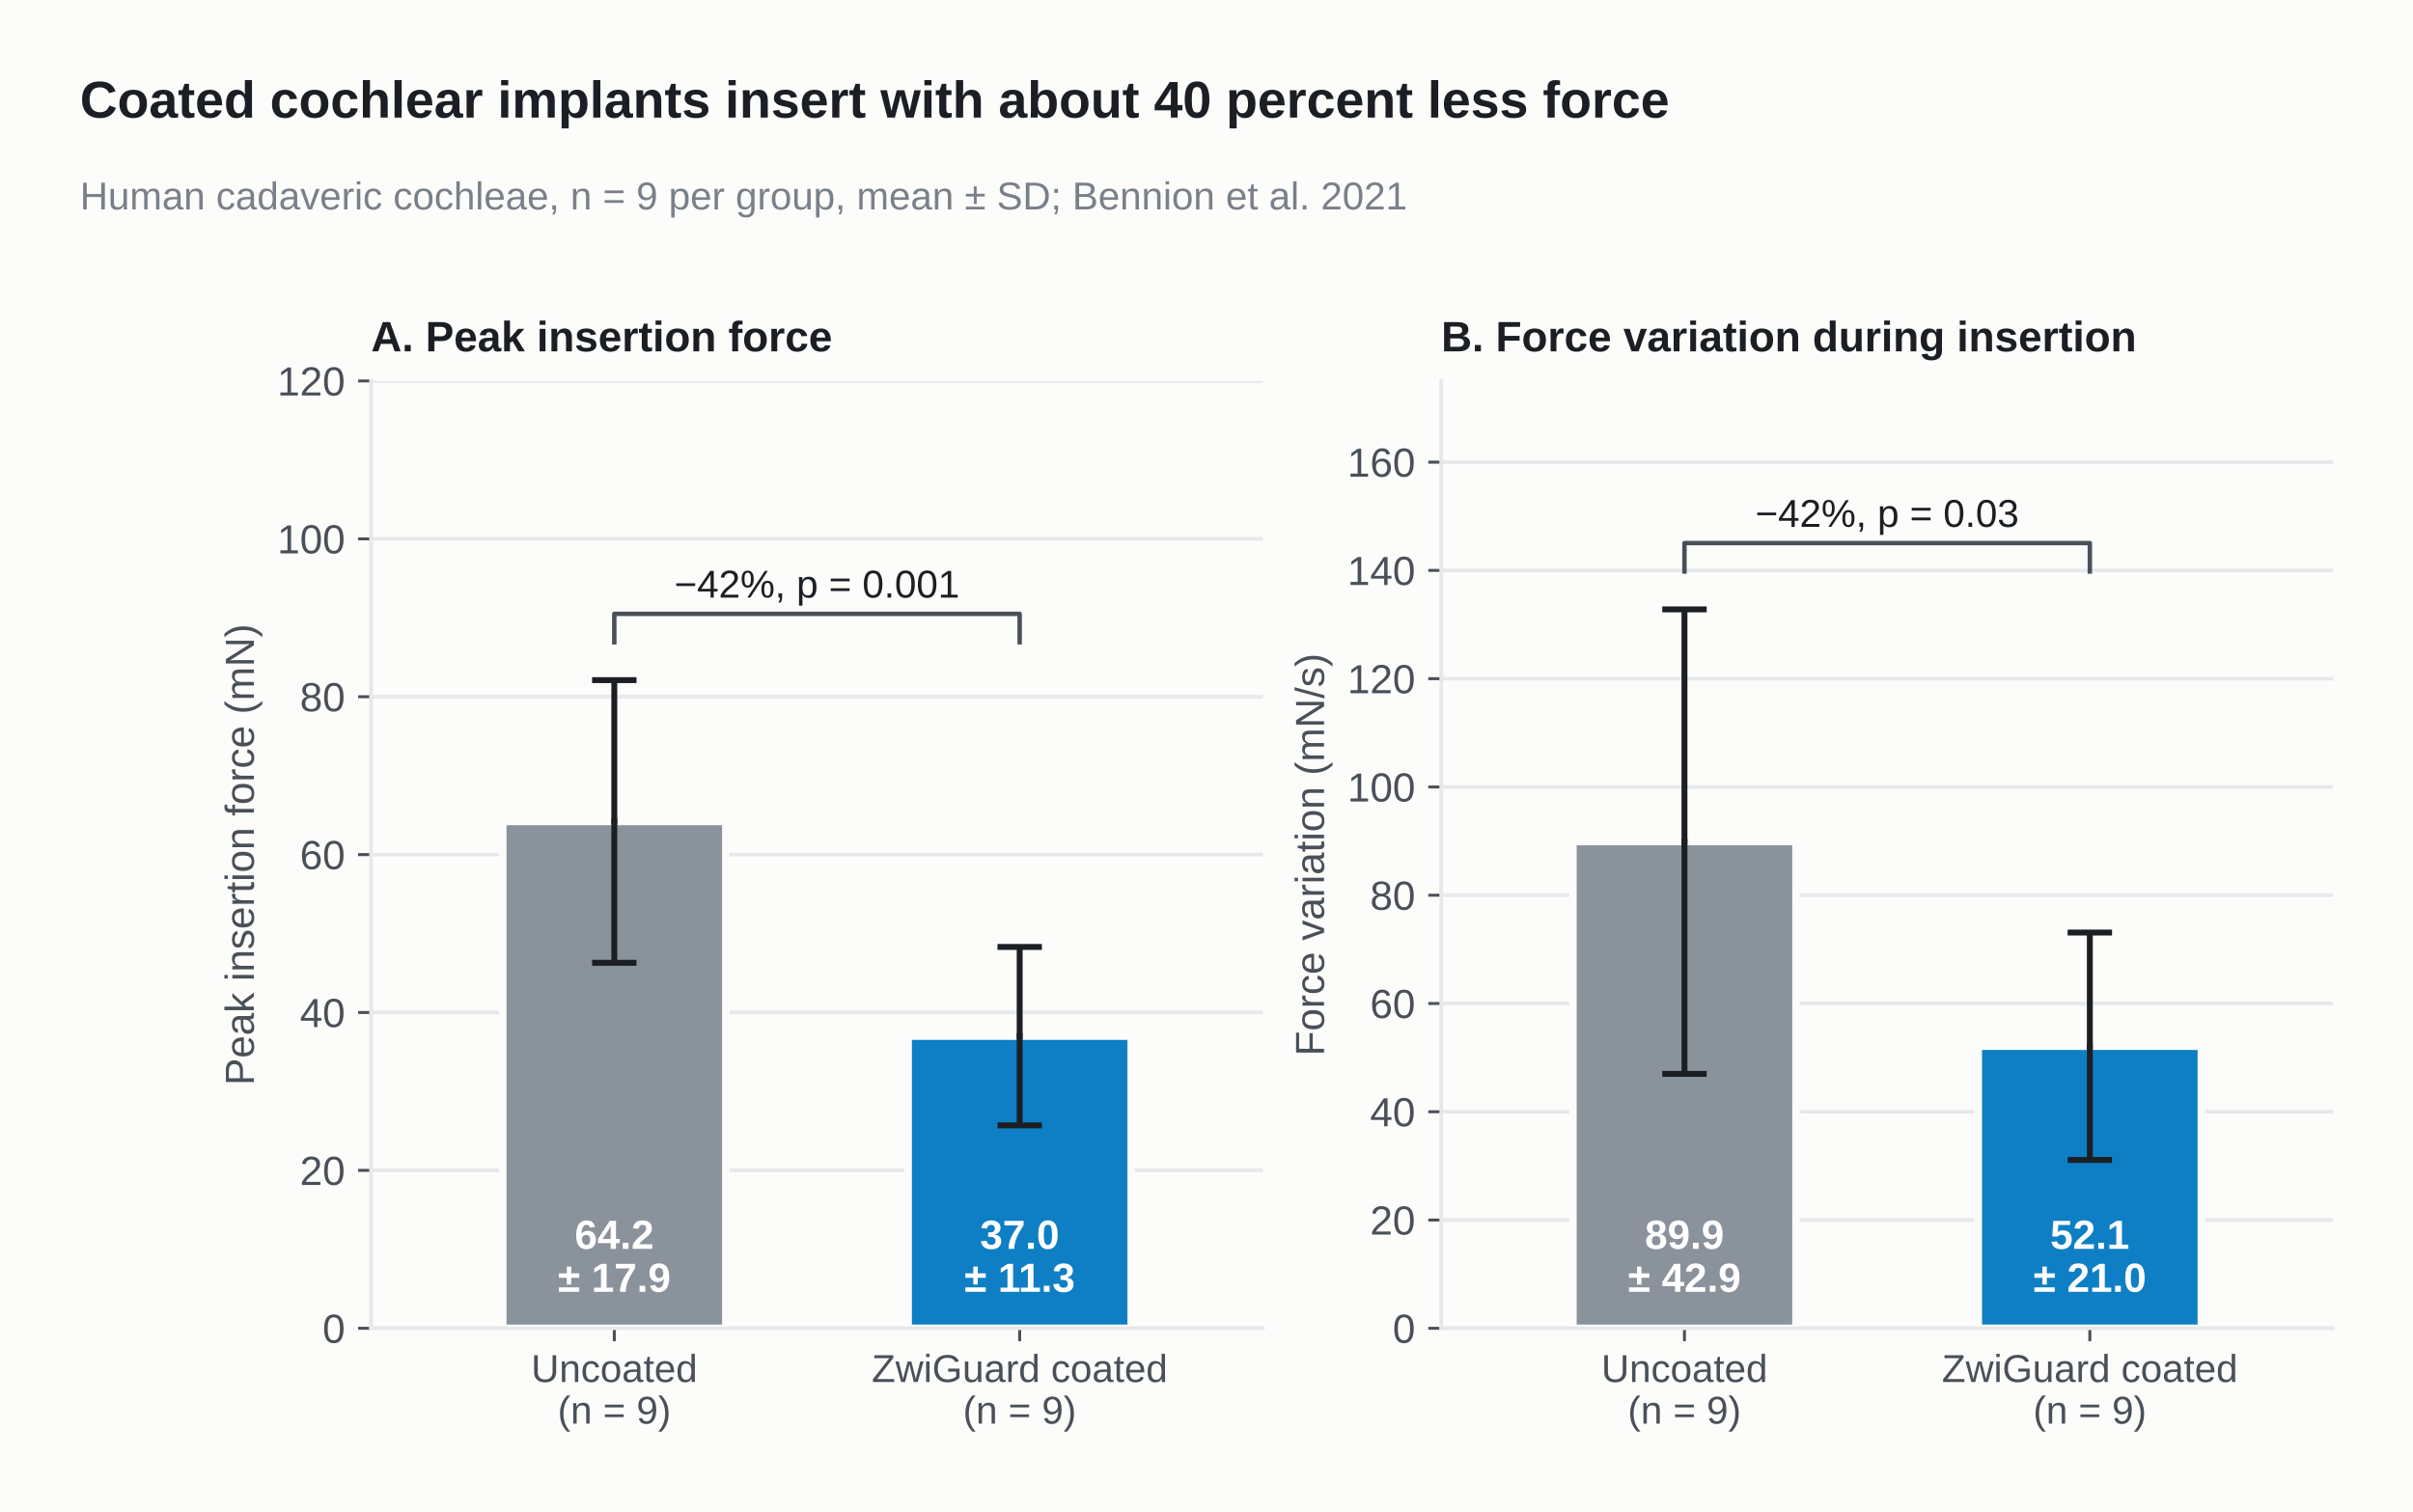
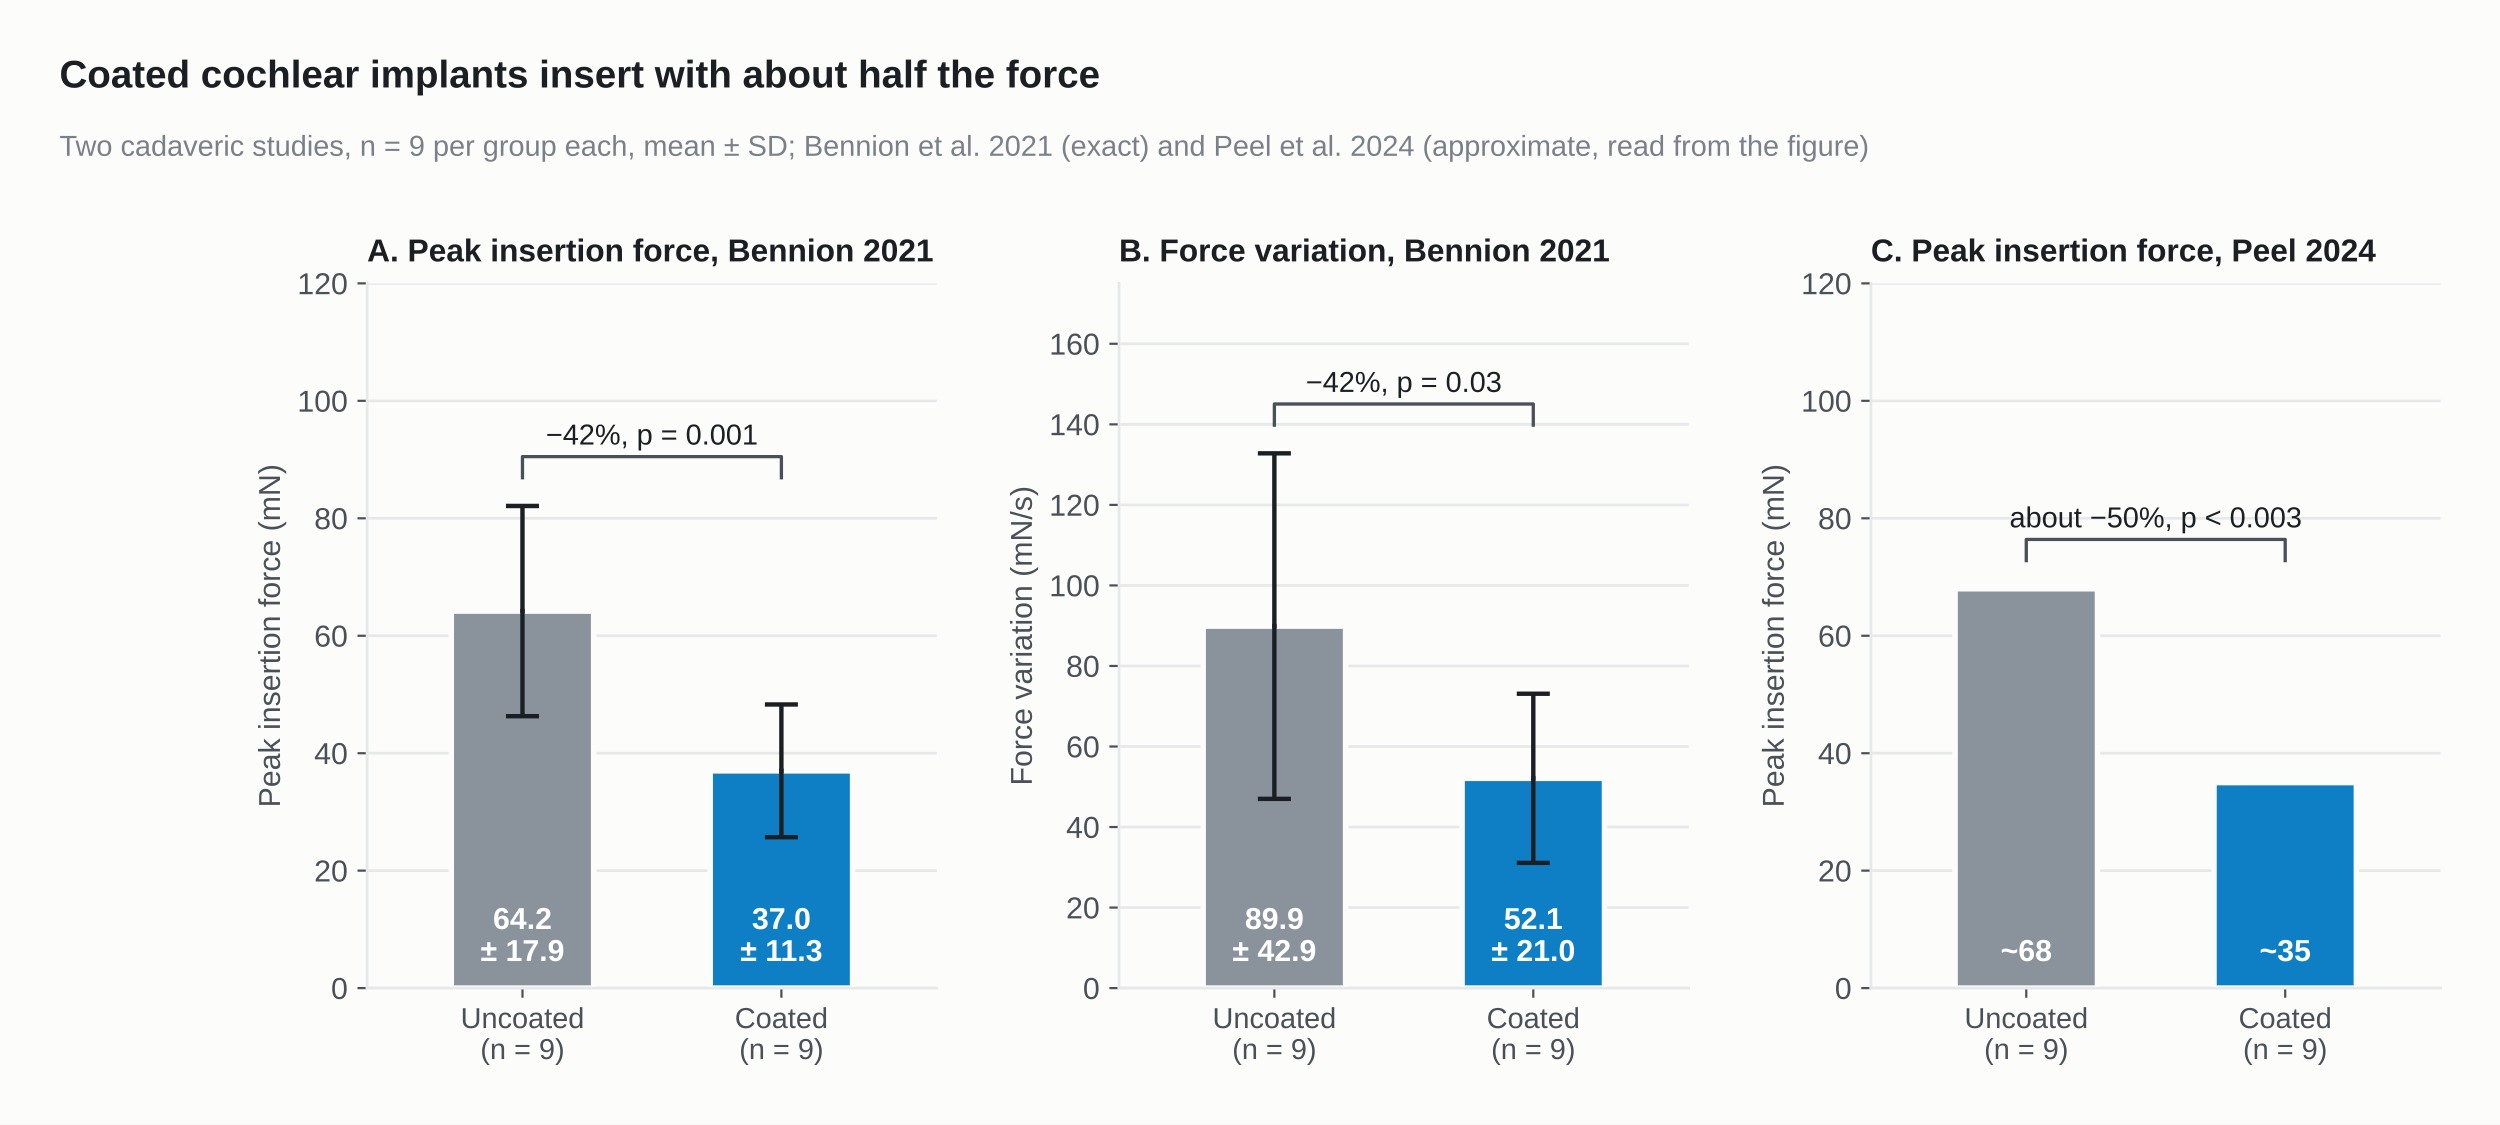
- <svg xmlns="http://www.w3.org/2000/svg" xmlns:xlink="http://www.w3.org/1999/xlink" width="651.96pt" height="408.577pt" viewBox="0 0 651.96 408.577" version="1.1">
+ <svg xmlns="http://www.w3.org/2000/svg" xmlns:xlink="http://www.w3.org/1999/xlink" width="908.28pt" height="408.577pt" viewBox="0 0 908.28 408.577" version="1.1">
  <defs>
    <style type="text/css">*{stroke-linejoin: round; stroke-linecap: butt}</style>
  </defs>
  <g id="figure_1">
    <g id="patch_1">
-       <path d="M 0 408.577  L 651.96 408.577  L 651.96 0  L 0 0  z " style="fill: #fcfcfb" />
+       <path d="M 0 408.577  L 908.28 408.577  L 908.28 0  L 0 0  z " style="fill: #fcfcfb" />
    </g>
    <g id="axes_1">
      <g id="patch_2">
-         <path d="M 100.26 358.992  L 341.215 358.992  L 341.215 102.96  L 100.26 102.96  z " style="fill: #fcfcfb" />
+         <path d="M 133.38 358.992  L 340.331 358.992  L 340.331 102.96  L 133.38 102.96  z " style="fill: #fcfcfb" />
      </g>
      <g id="matplotlib.axis_1">
        <g id="xtick_1">
          <g id="line2d_1">
            <defs>
-               <path id="m37e3e11da8" d="M 0 0  L 0 3.5  " style="stroke: #4a5058; stroke-width: 0.8" />
+               <path id="m2fa4c3e1c9" d="M 0 0  L 0 3.5  " style="stroke: #4a5058; stroke-width: 0.8" />
            </defs>
            <g>
-               <use xlink:href="#m37e3e11da8" x="165.975" y="358.992" style="fill: #4a5058; stroke: #4a5058; stroke-width: 0.8" />
+               <use xlink:href="#m2fa4c3e1c9" x="189.821" y="358.992" style="fill: #4a5058; stroke: #4a5058; stroke-width: 0.8" />
            </g>
          </g>
          <g id="text_1">
-             <text style="fill: #4a5058; font: 10.5px 'Arial'" transform="translate(143.5024 373.5077)">Uncoated</text>
-             <text style="fill: #4a5058; font: 10.5px 'Arial'" transform="translate(150.6564 384.767)">(n = 9)</text>
+             <text style="fill: #4a5058; font: 10.5px 'Arial'" transform="translate(167.3486 373.5077)">Uncoated</text>
+             <text style="fill: #4a5058; font: 10.5px 'Arial'" transform="translate(174.5025 384.767)">(n = 9)</text>
          </g>
        </g>
        <g id="xtick_2">
          <g id="line2d_2">
            <g>
-               <use xlink:href="#m37e3e11da8" x="275.5" y="358.992" style="fill: #4a5058; stroke: #4a5058; stroke-width: 0.8" />
+               <use xlink:href="#m2fa4c3e1c9" x="283.889" y="358.992" style="fill: #4a5058; stroke: #4a5058; stroke-width: 0.8" />
            </g>
          </g>
          <g id="text_2">
-             <text style="fill: #4a5058; font: 10.5px 'Arial'" transform="translate(235.525 373.5077)">ZwiGuard coated</text>
-             <text style="fill: #4a5058; font: 10.5px 'Arial'" transform="translate(260.1812 384.767)">(n = 9)</text>
+             <text style="fill: #4a5058; font: 10.5px 'Arial'" transform="translate(266.9615 373.5077)">Coated</text>
+             <text style="fill: #4a5058; font: 10.5px 'Arial'" transform="translate(268.571 384.767)">(n = 9)</text>
          </g>
        </g>
      </g>
      <g id="matplotlib.axis_2">
        <g id="ytick_1">
          <g id="line2d_3">
-             <path d="M 100.26 358.992  L 341.215 358.992  " clip-path="url(#p4182f1fa34)" style="fill: none; stroke: #e6e8ea; stroke-linecap: square" />
+             <path d="M 133.38 358.992  L 340.331 358.992  " clip-path="url(#p823ca62658)" style="fill: none; stroke: #e6e8ea; stroke-linecap: square" />
          </g>
          <g id="line2d_4">
            <defs>
-               <path id="m4bf20eee4b" d="M 0 0  L -3.5 0  " style="stroke: #4a5058; stroke-width: 0.8" />
+               <path id="m743075a6a4" d="M 0 0  L -3.5 0  " style="stroke: #4a5058; stroke-width: 0.8" />
            </defs>
            <g>
-               <use xlink:href="#m4bf20eee4b" x="100.26" y="358.992" style="fill: #4a5058; stroke: #4a5058; stroke-width: 0.8" />
+               <use xlink:href="#m743075a6a4" x="133.38" y="358.992" style="fill: #4a5058; stroke: #4a5058; stroke-width: 0.8" />
            </g>
          </g>
          <g id="text_3">
-             <text style="fill: #4a5058; font: 11px 'Arial'; text-anchor: end" x="93.26" y="362.929" transform="rotate(-0 93.26 362.9288)">0</text>
+             <text style="fill: #4a5058; font: 11px 'Arial'; text-anchor: end" x="126.38" y="362.929" transform="rotate(-0 126.38 362.9288)">0</text>
          </g>
        </g>
        <g id="ytick_2">
          <g id="line2d_5">
-             <path d="M 100.26 316.32  L 341.215 316.32  " clip-path="url(#p4182f1fa34)" style="fill: none; stroke: #e6e8ea; stroke-linecap: square" />
+             <path d="M 133.38 316.32  L 340.331 316.32  " clip-path="url(#p823ca62658)" style="fill: none; stroke: #e6e8ea; stroke-linecap: square" />
          </g>
          <g id="line2d_6">
            <g>
-               <use xlink:href="#m4bf20eee4b" x="100.26" y="316.32" style="fill: #4a5058; stroke: #4a5058; stroke-width: 0.8" />
+               <use xlink:href="#m743075a6a4" x="133.38" y="316.32" style="fill: #4a5058; stroke: #4a5058; stroke-width: 0.8" />
            </g>
          </g>
          <g id="text_4">
-             <text style="fill: #4a5058; font: 11px 'Arial'; text-anchor: end" x="93.26" y="320.257" transform="rotate(-0 93.26 320.2568)">20</text>
+             <text style="fill: #4a5058; font: 11px 'Arial'; text-anchor: end" x="126.38" y="320.257" transform="rotate(-0 126.38 320.2568)">20</text>
          </g>
        </g>
        <g id="ytick_3">
          <g id="line2d_7">
-             <path d="M 100.26 273.648  L 341.215 273.648  " clip-path="url(#p4182f1fa34)" style="fill: none; stroke: #e6e8ea; stroke-linecap: square" />
+             <path d="M 133.38 273.648  L 340.331 273.648  " clip-path="url(#p823ca62658)" style="fill: none; stroke: #e6e8ea; stroke-linecap: square" />
          </g>
          <g id="line2d_8">
            <g>
-               <use xlink:href="#m4bf20eee4b" x="100.26" y="273.648" style="fill: #4a5058; stroke: #4a5058; stroke-width: 0.8" />
+               <use xlink:href="#m743075a6a4" x="133.38" y="273.648" style="fill: #4a5058; stroke: #4a5058; stroke-width: 0.8" />
            </g>
          </g>
          <g id="text_5">
-             <text style="fill: #4a5058; font: 11px 'Arial'; text-anchor: end" x="93.26" y="277.585" transform="rotate(-0 93.26 277.5848)">40</text>
+             <text style="fill: #4a5058; font: 11px 'Arial'; text-anchor: end" x="126.38" y="277.585" transform="rotate(-0 126.38 277.5848)">40</text>
          </g>
        </g>
        <g id="ytick_4">
          <g id="line2d_9">
-             <path d="M 100.26 230.976  L 341.215 230.976  " clip-path="url(#p4182f1fa34)" style="fill: none; stroke: #e6e8ea; stroke-linecap: square" />
+             <path d="M 133.38 230.976  L 340.331 230.976  " clip-path="url(#p823ca62658)" style="fill: none; stroke: #e6e8ea; stroke-linecap: square" />
          </g>
          <g id="line2d_10">
            <g>
-               <use xlink:href="#m4bf20eee4b" x="100.26" y="230.976" style="fill: #4a5058; stroke: #4a5058; stroke-width: 0.8" />
+               <use xlink:href="#m743075a6a4" x="133.38" y="230.976" style="fill: #4a5058; stroke: #4a5058; stroke-width: 0.8" />
            </g>
          </g>
          <g id="text_6">
-             <text style="fill: #4a5058; font: 11px 'Arial'; text-anchor: end" x="93.26" y="234.913" transform="rotate(-0 93.26 234.9128)">60</text>
+             <text style="fill: #4a5058; font: 11px 'Arial'; text-anchor: end" x="126.38" y="234.913" transform="rotate(-0 126.38 234.9128)">60</text>
          </g>
        </g>
        <g id="ytick_5">
          <g id="line2d_11">
-             <path d="M 100.26 188.304  L 341.215 188.304  " clip-path="url(#p4182f1fa34)" style="fill: none; stroke: #e6e8ea; stroke-linecap: square" />
+             <path d="M 133.38 188.304  L 340.331 188.304  " clip-path="url(#p823ca62658)" style="fill: none; stroke: #e6e8ea; stroke-linecap: square" />
          </g>
          <g id="line2d_12">
            <g>
-               <use xlink:href="#m4bf20eee4b" x="100.26" y="188.304" style="fill: #4a5058; stroke: #4a5058; stroke-width: 0.8" />
+               <use xlink:href="#m743075a6a4" x="133.38" y="188.304" style="fill: #4a5058; stroke: #4a5058; stroke-width: 0.8" />
            </g>
          </g>
          <g id="text_7">
-             <text style="fill: #4a5058; font: 11px 'Arial'; text-anchor: end" x="93.26" y="192.241" transform="rotate(-0 93.26 192.2408)">80</text>
+             <text style="fill: #4a5058; font: 11px 'Arial'; text-anchor: end" x="126.38" y="192.241" transform="rotate(-0 126.38 192.2408)">80</text>
          </g>
        </g>
        <g id="ytick_6">
          <g id="line2d_13">
-             <path d="M 100.26 145.632  L 341.215 145.632  " clip-path="url(#p4182f1fa34)" style="fill: none; stroke: #e6e8ea; stroke-linecap: square" />
+             <path d="M 133.38 145.632  L 340.331 145.632  " clip-path="url(#p823ca62658)" style="fill: none; stroke: #e6e8ea; stroke-linecap: square" />
          </g>
          <g id="line2d_14">
            <g>
-               <use xlink:href="#m4bf20eee4b" x="100.26" y="145.632" style="fill: #4a5058; stroke: #4a5058; stroke-width: 0.8" />
+               <use xlink:href="#m743075a6a4" x="133.38" y="145.632" style="fill: #4a5058; stroke: #4a5058; stroke-width: 0.8" />
            </g>
          </g>
          <g id="text_8">
-             <text style="fill: #4a5058; font: 11px 'Arial'; text-anchor: end" x="93.26" y="149.569" transform="rotate(-0 93.26 149.5688)">100</text>
+             <text style="fill: #4a5058; font: 11px 'Arial'; text-anchor: end" x="126.38" y="149.569" transform="rotate(-0 126.38 149.5688)">100</text>
          </g>
        </g>
        <g id="ytick_7">
          <g id="line2d_15">
-             <path d="M 100.26 102.96  L 341.215 102.96  " clip-path="url(#p4182f1fa34)" style="fill: none; stroke: #e6e8ea; stroke-linecap: square" />
+             <path d="M 133.38 102.96  L 340.331 102.96  " clip-path="url(#p823ca62658)" style="fill: none; stroke: #e6e8ea; stroke-linecap: square" />
          </g>
          <g id="line2d_16">
            <g>
-               <use xlink:href="#m4bf20eee4b" x="100.26" y="102.96" style="fill: #4a5058; stroke: #4a5058; stroke-width: 0.8" />
+               <use xlink:href="#m743075a6a4" x="133.38" y="102.96" style="fill: #4a5058; stroke: #4a5058; stroke-width: 0.8" />
            </g>
          </g>
          <g id="text_9">
-             <text style="fill: #4a5058; font: 11px 'Arial'; text-anchor: end" x="93.26" y="106.897" transform="rotate(-0 93.26 106.8968)">120</text>
+             <text style="fill: #4a5058; font: 11px 'Arial'; text-anchor: end" x="126.38" y="106.897" transform="rotate(-0 126.38 106.8968)">120</text>
          </g>
        </g>
        <g id="text_10">
-           <text style="fill: #4a5058; font: 11px 'Arial'; text-anchor: middle" x="68.594" y="230.976" transform="rotate(-90 68.59375 230.976)">Peak insertion force (mN)</text>
+           <text style="fill: #4a5058; font: 11px 'Arial'; text-anchor: middle" x="101.714" y="230.976" transform="rotate(-90 101.7138 230.976)">Peak insertion force (mN)</text>
        </g>
      </g>
      <g id="patch_3">
-         <path d="M 135.856 358.992  L 196.094 358.992  L 196.094 222.015  L 135.856 222.015  z " clip-path="url(#p4182f1fa34)" style="fill: #8a929b; stroke: #fcfcfb; stroke-width: 2; stroke-linejoin: miter" />
+         <path d="M 163.952 358.992  L 215.69 358.992  L 215.69 222.015  L 163.952 222.015  z " clip-path="url(#p823ca62658)" style="fill: #8a929b; stroke: #fcfcfb; stroke-width: 2; stroke-linejoin: miter" />
      </g>
      <g id="patch_4">
-         <path d="M 245.38 358.992  L 305.619 358.992  L 305.619 280.049  L 245.38 280.049  z " clip-path="url(#p4182f1fa34)" style="fill: #0e7fc4; stroke: #fcfcfb; stroke-width: 2; stroke-linejoin: miter" />
+         <path d="M 258.021 358.992  L 309.758 358.992  L 309.758 280.049  L 258.021 280.049  z " clip-path="url(#p823ca62658)" style="fill: #0e7fc4; stroke: #fcfcfb; stroke-width: 2; stroke-linejoin: miter" />
      </g>
      <g id="LineCollection_1">
-         <path d="M 165.975 260.206  L 165.975 183.823  " clip-path="url(#p4182f1fa34)" style="fill: none; stroke: #1b1f24; stroke-width: 1.6" />
+         <path d="M 189.821 260.206  L 189.821 183.823  " clip-path="url(#p823ca62658)" style="fill: none; stroke: #1b1f24; stroke-width: 1.6" />
      </g>
      <g id="line2d_17">
        <defs>
-           <path id="m6f560a9215" d="M 6 0  L -6 -0  " style="stroke: #1b1f24; stroke-width: 1.6" />
+           <path id="m0f34e836fa" d="M 6 0  L -6 -0  " style="stroke: #1b1f24; stroke-width: 1.6" />
        </defs>
-         <g clip-path="url(#p4182f1fa34)">
-           <use xlink:href="#m6f560a9215" x="165.975" y="260.206" style="fill: #1b1f24; stroke: #1b1f24; stroke-width: 1.6" />
+         <g clip-path="url(#p823ca62658)">
+           <use xlink:href="#m0f34e836fa" x="189.821" y="260.206" style="fill: #1b1f24; stroke: #1b1f24; stroke-width: 1.6" />
        </g>
      </g>
      <g id="line2d_18">
-         <g clip-path="url(#p4182f1fa34)">
-           <use xlink:href="#m6f560a9215" x="165.975" y="183.823" style="fill: #1b1f24; stroke: #1b1f24; stroke-width: 1.6" />
+         <g clip-path="url(#p823ca62658)">
+           <use xlink:href="#m0f34e836fa" x="189.821" y="183.823" style="fill: #1b1f24; stroke: #1b1f24; stroke-width: 1.6" />
        </g>
      </g>
      <g id="LineCollection_2">
-         <path d="M 275.5 304.158  L 275.5 255.939  " clip-path="url(#p4182f1fa34)" style="fill: none; stroke: #1b1f24; stroke-width: 1.6" />
+         <path d="M 283.889 304.158  L 283.889 255.939  " clip-path="url(#p823ca62658)" style="fill: none; stroke: #1b1f24; stroke-width: 1.6" />
      </g>
      <g id="line2d_19">
-         <g clip-path="url(#p4182f1fa34)">
-           <use xlink:href="#m6f560a9215" x="275.5" y="304.158" style="fill: #1b1f24; stroke: #1b1f24; stroke-width: 1.6" />
+         <g clip-path="url(#p823ca62658)">
+           <use xlink:href="#m0f34e836fa" x="283.889" y="304.158" style="fill: #1b1f24; stroke: #1b1f24; stroke-width: 1.6" />
        </g>
      </g>
      <g id="line2d_20">
-         <g clip-path="url(#p4182f1fa34)">
-           <use xlink:href="#m6f560a9215" x="275.5" y="255.939" style="fill: #1b1f24; stroke: #1b1f24; stroke-width: 1.6" />
+         <g clip-path="url(#p823ca62658)">
+           <use xlink:href="#m0f34e836fa" x="283.889" y="255.939" style="fill: #1b1f24; stroke: #1b1f24; stroke-width: 1.6" />
        </g>
      </g>
      <g id="line2d_21">
-         <path d="M 165.975 173.582  L 165.975 165.901  L 275.5 165.901  L 275.5 173.582  " style="fill: none; stroke: #4a5058; stroke-width: 1.2; stroke-linecap: square" />
+         <path d="M 189.821 173.582  L 189.821 165.901  L 283.889 165.901  L 283.889 173.582  " style="fill: none; stroke: #4a5058; stroke-width: 1.2; stroke-linecap: square" />
      </g>
      <g id="line2d_22">
-         <path d="M 165.975 222.015  " clip-path="url(#p4182f1fa34)" style="fill: none; stroke: #1b1f24; stroke-width: 1.6; stroke-linecap: square" />
+         <path d="M 189.821 222.015  " clip-path="url(#p823ca62658)" style="fill: none; stroke: #1b1f24; stroke-width: 1.6; stroke-linecap: square" />
      </g>
      <g id="line2d_23">
-         <path d="M 275.5 280.049  " clip-path="url(#p4182f1fa34)" style="fill: none; stroke: #1b1f24; stroke-width: 1.6; stroke-linecap: square" />
+         <path d="M 283.889 280.049  " clip-path="url(#p823ca62658)" style="fill: none; stroke: #1b1f24; stroke-width: 1.6; stroke-linecap: square" />
      </g>
      <g id="patch_5">
-         <path d="M 100.26 358.992  L 100.26 102.96  " style="fill: none; stroke: #e6e8ea; stroke-linejoin: miter; stroke-linecap: square" />
+         <path d="M 133.38 358.992  L 133.38 102.96  " style="fill: none; stroke: #e6e8ea; stroke-linejoin: miter; stroke-linecap: square" />
      </g>
      <g id="patch_6">
-         <path d="M 100.26 358.992  L 341.215 358.992  " style="fill: none; stroke: #e6e8ea; stroke-linejoin: miter; stroke-linecap: square" />
+         <path d="M 133.38 358.992  L 340.331 358.992  " style="fill: none; stroke: #e6e8ea; stroke-linejoin: miter; stroke-linecap: square" />
      </g>
      <g id="text_11">
-         <text style="fill: #ffffff; font: 700 11px 'Arial'" transform="translate(155.2714 337.5212)">64.2</text>
-         <text style="fill: #ffffff; font: 700 11px 'Arial'" transform="translate(150.7244 349.1403)">± 17.9</text>
+         <text style="fill: #ffffff; font: 700 11px 'Arial'" transform="translate(179.1175 337.5212)">64.2</text>
+         <text style="fill: #ffffff; font: 700 11px 'Arial'" transform="translate(174.5706 349.1403)">± 17.9</text>
      </g>
      <g id="text_12">
-         <text style="fill: #ffffff; font: 700 11px 'Arial'" transform="translate(264.7962 337.5212)">37.0</text>
-         <text style="fill: #ffffff; font: 700 11px 'Arial'" transform="translate(260.5517 349.1403)">± 11.3</text>
+         <text style="fill: #ffffff; font: 700 11px 'Arial'" transform="translate(273.186 337.5212)">37.0</text>
+         <text style="fill: #ffffff; font: 700 11px 'Arial'" transform="translate(268.9415 349.1403)">± 11.3</text>
      </g>
      <g id="text_13">
-         <text style="fill: #1b1f24; font: 10.5px 'Arial'; text-anchor: middle" x="220.737" y="161.51" transform="rotate(-0 220.7373 161.51)">−42%, p = 0.001</text>
+         <text style="fill: #1b1f24; font: 10.5px 'Arial'; text-anchor: middle" x="236.855" y="161.51" transform="rotate(-0 236.8553 161.51)">−42%, p = 0.001</text>
      </g>
      <g id="text_14">
-         <text style="fill: #1b1f24; font: 700 11.5px 'Arial'; text-anchor: start" x="100.26" y="94.96" transform="rotate(-0 100.26 94.96)">A. Peak insertion force</text>
+         <text style="fill: #1b1f24; font: 700 11.5px 'Arial'; text-anchor: start" x="133.38" y="94.96" transform="rotate(-0 133.38 94.96)">A. Peak insertion force, Bennion 2021</text>
      </g>
    </g>
    <g id="axes_2">
      <g id="patch_7">
-         <path d="M 389.405 358.992  L 630.36 358.992  L 630.36 102.96  L 389.405 102.96  z " style="fill: #fcfcfb" />
+         <path d="M 406.555 358.992  L 613.505 358.992  L 613.505 102.96  L 406.555 102.96  z " style="fill: #fcfcfb" />
      </g>
      <g id="matplotlib.axis_3">
        <g id="xtick_3">
          <g id="line2d_24">
            <g>
-               <use xlink:href="#m37e3e11da8" x="455.12" y="358.992" style="fill: #4a5058; stroke: #4a5058; stroke-width: 0.8" />
+               <use xlink:href="#m2fa4c3e1c9" x="462.996" y="358.992" style="fill: #4a5058; stroke: #4a5058; stroke-width: 0.8" />
            </g>
          </g>
          <g id="text_15">
-             <text style="fill: #4a5058; font: 10.5px 'Arial'" transform="translate(432.6479 373.5077)">Uncoated</text>
-             <text style="fill: #4a5058; font: 10.5px 'Arial'" transform="translate(439.8018 384.767)">(n = 9)</text>
+             <text style="fill: #4a5058; font: 10.5px 'Arial'" transform="translate(440.5233 373.5077)">Uncoated</text>
+             <text style="fill: #4a5058; font: 10.5px 'Arial'" transform="translate(447.6773 384.767)">(n = 9)</text>
          </g>
        </g>
        <g id="xtick_4">
          <g id="line2d_25">
            <g>
-               <use xlink:href="#m37e3e11da8" x="564.645" y="358.992" style="fill: #4a5058; stroke: #4a5058; stroke-width: 0.8" />
+               <use xlink:href="#m2fa4c3e1c9" x="557.064" y="358.992" style="fill: #4a5058; stroke: #4a5058; stroke-width: 0.8" />
            </g>
          </g>
          <g id="text_16">
-             <text style="fill: #4a5058; font: 10.5px 'Arial'" transform="translate(524.6705 373.5077)">ZwiGuard coated</text>
-             <text style="fill: #4a5058; font: 10.5px 'Arial'" transform="translate(549.3266 384.767)">(n = 9)</text>
+             <text style="fill: #4a5058; font: 10.5px 'Arial'" transform="translate(540.1362 373.5077)">Coated</text>
+             <text style="fill: #4a5058; font: 10.5px 'Arial'" transform="translate(541.7457 384.767)">(n = 9)</text>
          </g>
        </g>
      </g>
      <g id="matplotlib.axis_4">
        <g id="ytick_8">
          <g id="line2d_26">
-             <path d="M 389.405 358.992  L 630.36 358.992  " clip-path="url(#p71265bb89f)" style="fill: none; stroke: #e6e8ea; stroke-linecap: square" />
+             <path d="M 406.555 358.992  L 613.505 358.992  " clip-path="url(#pb49705a8a9)" style="fill: none; stroke: #e6e8ea; stroke-linecap: square" />
          </g>
          <g id="line2d_27">
            <g>
-               <use xlink:href="#m4bf20eee4b" x="389.405" y="358.992" style="fill: #4a5058; stroke: #4a5058; stroke-width: 0.8" />
+               <use xlink:href="#m743075a6a4" x="406.555" y="358.992" style="fill: #4a5058; stroke: #4a5058; stroke-width: 0.8" />
            </g>
          </g>
          <g id="text_17">
-             <text style="fill: #4a5058; font: 11px 'Arial'; text-anchor: end" x="382.405" y="362.929" transform="rotate(-0 382.4055 362.9288)">0</text>
+             <text style="fill: #4a5058; font: 11px 'Arial'; text-anchor: end" x="399.555" y="362.929" transform="rotate(-0 399.5547 362.9288)">0</text>
          </g>
        </g>
        <g id="ytick_9">
          <g id="line2d_28">
-             <path d="M 389.405 329.731  L 630.36 329.731  " clip-path="url(#p71265bb89f)" style="fill: none; stroke: #e6e8ea; stroke-linecap: square" />
+             <path d="M 406.555 329.731  L 613.505 329.731  " clip-path="url(#pb49705a8a9)" style="fill: none; stroke: #e6e8ea; stroke-linecap: square" />
          </g>
          <g id="line2d_29">
            <g>
-               <use xlink:href="#m4bf20eee4b" x="389.405" y="329.731" style="fill: #4a5058; stroke: #4a5058; stroke-width: 0.8" />
+               <use xlink:href="#m743075a6a4" x="406.555" y="329.731" style="fill: #4a5058; stroke: #4a5058; stroke-width: 0.8" />
            </g>
          </g>
          <g id="text_18">
-             <text style="fill: #4a5058; font: 11px 'Arial'; text-anchor: end" x="382.405" y="333.668" transform="rotate(-0 382.4055 333.668)">20</text>
+             <text style="fill: #4a5058; font: 11px 'Arial'; text-anchor: end" x="399.555" y="333.668" transform="rotate(-0 399.5547 333.668)">20</text>
          </g>
        </g>
        <g id="ytick_10">
          <g id="line2d_30">
-             <path d="M 389.405 300.47  L 630.36 300.47  " clip-path="url(#p71265bb89f)" style="fill: none; stroke: #e6e8ea; stroke-linecap: square" />
+             <path d="M 406.555 300.47  L 613.505 300.47  " clip-path="url(#pb49705a8a9)" style="fill: none; stroke: #e6e8ea; stroke-linecap: square" />
          </g>
          <g id="line2d_31">
            <g>
-               <use xlink:href="#m4bf20eee4b" x="389.405" y="300.47" style="fill: #4a5058; stroke: #4a5058; stroke-width: 0.8" />
+               <use xlink:href="#m743075a6a4" x="406.555" y="300.47" style="fill: #4a5058; stroke: #4a5058; stroke-width: 0.8" />
            </g>
          </g>
          <g id="text_19">
-             <text style="fill: #4a5058; font: 11px 'Arial'; text-anchor: end" x="382.405" y="304.407" transform="rotate(-0 382.4055 304.4072)">40</text>
+             <text style="fill: #4a5058; font: 11px 'Arial'; text-anchor: end" x="399.555" y="304.407" transform="rotate(-0 399.5547 304.4072)">40</text>
          </g>
        </g>
        <g id="ytick_11">
          <g id="line2d_32">
-             <path d="M 389.405 271.21  L 630.36 271.21  " clip-path="url(#p71265bb89f)" style="fill: none; stroke: #e6e8ea; stroke-linecap: square" />
+             <path d="M 406.555 271.21  L 613.505 271.21  " clip-path="url(#pb49705a8a9)" style="fill: none; stroke: #e6e8ea; stroke-linecap: square" />
          </g>
          <g id="line2d_33">
            <g>
-               <use xlink:href="#m4bf20eee4b" x="389.405" y="271.21" style="fill: #4a5058; stroke: #4a5058; stroke-width: 0.8" />
+               <use xlink:href="#m743075a6a4" x="406.555" y="271.21" style="fill: #4a5058; stroke: #4a5058; stroke-width: 0.8" />
            </g>
          </g>
          <g id="text_20">
-             <text style="fill: #4a5058; font: 11px 'Arial'; text-anchor: end" x="382.405" y="275.146" transform="rotate(-0 382.4055 275.1464)">60</text>
+             <text style="fill: #4a5058; font: 11px 'Arial'; text-anchor: end" x="399.555" y="275.146" transform="rotate(-0 399.5547 275.1464)">60</text>
          </g>
        </g>
        <g id="ytick_12">
          <g id="line2d_34">
-             <path d="M 389.405 241.949  L 630.36 241.949  " clip-path="url(#p71265bb89f)" style="fill: none; stroke: #e6e8ea; stroke-linecap: square" />
+             <path d="M 406.555 241.949  L 613.505 241.949  " clip-path="url(#pb49705a8a9)" style="fill: none; stroke: #e6e8ea; stroke-linecap: square" />
          </g>
          <g id="line2d_35">
            <g>
-               <use xlink:href="#m4bf20eee4b" x="389.405" y="241.949" style="fill: #4a5058; stroke: #4a5058; stroke-width: 0.8" />
+               <use xlink:href="#m743075a6a4" x="406.555" y="241.949" style="fill: #4a5058; stroke: #4a5058; stroke-width: 0.8" />
            </g>
          </g>
          <g id="text_21">
-             <text style="fill: #4a5058; font: 11px 'Arial'; text-anchor: end" x="382.405" y="245.886" transform="rotate(-0 382.4055 245.8856)">80</text>
+             <text style="fill: #4a5058; font: 11px 'Arial'; text-anchor: end" x="399.555" y="245.886" transform="rotate(-0 399.5547 245.8856)">80</text>
          </g>
        </g>
        <g id="ytick_13">
          <g id="line2d_36">
-             <path d="M 389.405 212.688  L 630.36 212.688  " clip-path="url(#p71265bb89f)" style="fill: none; stroke: #e6e8ea; stroke-linecap: square" />
+             <path d="M 406.555 212.688  L 613.505 212.688  " clip-path="url(#pb49705a8a9)" style="fill: none; stroke: #e6e8ea; stroke-linecap: square" />
          </g>
          <g id="line2d_37">
            <g>
-               <use xlink:href="#m4bf20eee4b" x="389.405" y="212.688" style="fill: #4a5058; stroke: #4a5058; stroke-width: 0.8" />
+               <use xlink:href="#m743075a6a4" x="406.555" y="212.688" style="fill: #4a5058; stroke: #4a5058; stroke-width: 0.8" />
            </g>
          </g>
          <g id="text_22">
-             <text style="fill: #4a5058; font: 11px 'Arial'; text-anchor: end" x="382.405" y="216.625" transform="rotate(-0 382.4055 216.6248)">100</text>
+             <text style="fill: #4a5058; font: 11px 'Arial'; text-anchor: end" x="399.555" y="216.625" transform="rotate(-0 399.5547 216.6248)">100</text>
          </g>
        </g>
        <g id="ytick_14">
          <g id="line2d_38">
-             <path d="M 389.405 183.427  L 630.36 183.427  " clip-path="url(#p71265bb89f)" style="fill: none; stroke: #e6e8ea; stroke-linecap: square" />
+             <path d="M 406.555 183.427  L 613.505 183.427  " clip-path="url(#pb49705a8a9)" style="fill: none; stroke: #e6e8ea; stroke-linecap: square" />
          </g>
          <g id="line2d_39">
            <g>
-               <use xlink:href="#m4bf20eee4b" x="389.405" y="183.427" style="fill: #4a5058; stroke: #4a5058; stroke-width: 0.8" />
+               <use xlink:href="#m743075a6a4" x="406.555" y="183.427" style="fill: #4a5058; stroke: #4a5058; stroke-width: 0.8" />
            </g>
          </g>
          <g id="text_23">
-             <text style="fill: #4a5058; font: 11px 'Arial'; text-anchor: end" x="382.405" y="187.364" transform="rotate(-0 382.4055 187.364)">120</text>
+             <text style="fill: #4a5058; font: 11px 'Arial'; text-anchor: end" x="399.555" y="187.364" transform="rotate(-0 399.5547 187.364)">120</text>
          </g>
        </g>
        <g id="ytick_15">
          <g id="line2d_40">
-             <path d="M 389.405 154.166  L 630.36 154.166  " clip-path="url(#p71265bb89f)" style="fill: none; stroke: #e6e8ea; stroke-linecap: square" />
+             <path d="M 406.555 154.166  L 613.505 154.166  " clip-path="url(#pb49705a8a9)" style="fill: none; stroke: #e6e8ea; stroke-linecap: square" />
          </g>
          <g id="line2d_41">
            <g>
-               <use xlink:href="#m4bf20eee4b" x="389.405" y="154.166" style="fill: #4a5058; stroke: #4a5058; stroke-width: 0.8" />
+               <use xlink:href="#m743075a6a4" x="406.555" y="154.166" style="fill: #4a5058; stroke: #4a5058; stroke-width: 0.8" />
            </g>
          </g>
          <g id="text_24">
-             <text style="fill: #4a5058; font: 11px 'Arial'; text-anchor: end" x="382.405" y="158.103" transform="rotate(-0 382.4055 158.1032)">140</text>
+             <text style="fill: #4a5058; font: 11px 'Arial'; text-anchor: end" x="399.555" y="158.103" transform="rotate(-0 399.5547 158.1032)">140</text>
          </g>
        </g>
        <g id="ytick_16">
          <g id="line2d_42">
-             <path d="M 389.405 124.906  L 630.36 124.906  " clip-path="url(#p71265bb89f)" style="fill: none; stroke: #e6e8ea; stroke-linecap: square" />
+             <path d="M 406.555 124.906  L 613.505 124.906  " clip-path="url(#pb49705a8a9)" style="fill: none; stroke: #e6e8ea; stroke-linecap: square" />
          </g>
          <g id="line2d_43">
            <g>
-               <use xlink:href="#m4bf20eee4b" x="389.405" y="124.906" style="fill: #4a5058; stroke: #4a5058; stroke-width: 0.8" />
+               <use xlink:href="#m743075a6a4" x="406.555" y="124.906" style="fill: #4a5058; stroke: #4a5058; stroke-width: 0.8" />
            </g>
          </g>
          <g id="text_25">
-             <text style="fill: #4a5058; font: 11px 'Arial'; text-anchor: end" x="382.405" y="128.842" transform="rotate(-0 382.4055 128.8424)">160</text>
+             <text style="fill: #4a5058; font: 11px 'Arial'; text-anchor: end" x="399.555" y="128.842" transform="rotate(-0 399.5547 128.8424)">160</text>
          </g>
        </g>
        <g id="text_26">
-           <text style="fill: #4a5058; font: 11px 'Arial'; text-anchor: middle" x="357.739" y="230.976" transform="rotate(-90 357.7392 230.976)">Force variation (mN/s)</text>
+           <text style="fill: #4a5058; font: 11px 'Arial'; text-anchor: middle" x="374.888" y="230.976" transform="rotate(-90 374.8885 230.976)">Force variation (mN/s)</text>
        </g>
      </g>
      <g id="patch_8">
-         <path d="M 425.001 358.992  L 485.24 358.992  L 485.24 227.465  L 425.001 227.465  z " clip-path="url(#p71265bb89f)" style="fill: #8a929b; stroke: #fcfcfb; stroke-width: 2; stroke-linejoin: miter" />
+         <path d="M 437.127 358.992  L 488.865 358.992  L 488.865 227.465  L 437.127 227.465  z " clip-path="url(#pb49705a8a9)" style="fill: #8a929b; stroke: #fcfcfb; stroke-width: 2; stroke-linejoin: miter" />
      </g>
      <g id="patch_9">
-         <path d="M 534.526 358.992  L 594.764 358.992  L 594.764 282.768  L 534.526 282.768  z " clip-path="url(#p71265bb89f)" style="fill: #0e7fc4; stroke: #fcfcfb; stroke-width: 2; stroke-linejoin: miter" />
+         <path d="M 531.195 358.992  L 582.933 358.992  L 582.933 282.768  L 531.195 282.768  z " clip-path="url(#pb49705a8a9)" style="fill: #0e7fc4; stroke: #fcfcfb; stroke-width: 2; stroke-linejoin: miter" />
      </g>
      <g id="LineCollection_3">
-         <path d="M 455.12 290.229  L 455.12 164.7  " clip-path="url(#p71265bb89f)" style="fill: none; stroke: #1b1f24; stroke-width: 1.6" />
+         <path d="M 462.996 290.229  L 462.996 164.7  " clip-path="url(#pb49705a8a9)" style="fill: none; stroke: #1b1f24; stroke-width: 1.6" />
      </g>
      <g id="line2d_44">
-         <g clip-path="url(#p71265bb89f)">
-           <use xlink:href="#m6f560a9215" x="455.12" y="290.229" style="fill: #1b1f24; stroke: #1b1f24; stroke-width: 1.6" />
+         <g clip-path="url(#pb49705a8a9)">
+           <use xlink:href="#m0f34e836fa" x="462.996" y="290.229" style="fill: #1b1f24; stroke: #1b1f24; stroke-width: 1.6" />
        </g>
      </g>
      <g id="line2d_45">
-         <g clip-path="url(#p71265bb89f)">
-           <use xlink:href="#m6f560a9215" x="455.12" y="164.7" style="fill: #1b1f24; stroke: #1b1f24; stroke-width: 1.6" />
+         <g clip-path="url(#pb49705a8a9)">
+           <use xlink:href="#m0f34e836fa" x="462.996" y="164.7" style="fill: #1b1f24; stroke: #1b1f24; stroke-width: 1.6" />
        </g>
      </g>
      <g id="LineCollection_4">
-         <path d="M 564.645 313.491  L 564.645 252.044  " clip-path="url(#p71265bb89f)" style="fill: none; stroke: #1b1f24; stroke-width: 1.6" />
+         <path d="M 557.064 313.491  L 557.064 252.044  " clip-path="url(#pb49705a8a9)" style="fill: none; stroke: #1b1f24; stroke-width: 1.6" />
      </g>
      <g id="line2d_46">
-         <g clip-path="url(#p71265bb89f)">
-           <use xlink:href="#m6f560a9215" x="564.645" y="313.491" style="fill: #1b1f24; stroke: #1b1f24; stroke-width: 1.6" />
+         <g clip-path="url(#pb49705a8a9)">
+           <use xlink:href="#m0f34e836fa" x="557.064" y="313.491" style="fill: #1b1f24; stroke: #1b1f24; stroke-width: 1.6" />
        </g>
      </g>
      <g id="line2d_47">
-         <g clip-path="url(#p71265bb89f)">
-           <use xlink:href="#m6f560a9215" x="564.645" y="252.044" style="fill: #1b1f24; stroke: #1b1f24; stroke-width: 1.6" />
+         <g clip-path="url(#pb49705a8a9)">
+           <use xlink:href="#m0f34e836fa" x="557.064" y="252.044" style="fill: #1b1f24; stroke: #1b1f24; stroke-width: 1.6" />
        </g>
      </g>
      <g id="line2d_48">
-         <path d="M 455.12 154.459  L 455.12 146.778  L 564.645 146.778  L 564.645 154.459  " style="fill: none; stroke: #4a5058; stroke-width: 1.2; stroke-linecap: square" />
+         <path d="M 462.996 154.459  L 462.996 146.778  L 557.064 146.778  L 557.064 154.459  " style="fill: none; stroke: #4a5058; stroke-width: 1.2; stroke-linecap: square" />
      </g>
      <g id="line2d_49">
-         <path d="M 455.12 227.465  " clip-path="url(#p71265bb89f)" style="fill: none; stroke: #1b1f24; stroke-width: 1.6; stroke-linecap: square" />
+         <path d="M 462.996 227.465  " clip-path="url(#pb49705a8a9)" style="fill: none; stroke: #1b1f24; stroke-width: 1.6; stroke-linecap: square" />
      </g>
      <g id="line2d_50">
-         <path d="M 564.645 282.768  " clip-path="url(#p71265bb89f)" style="fill: none; stroke: #1b1f24; stroke-width: 1.6; stroke-linecap: square" />
+         <path d="M 557.064 282.768  " clip-path="url(#pb49705a8a9)" style="fill: none; stroke: #1b1f24; stroke-width: 1.6; stroke-linecap: square" />
      </g>
      <g id="patch_10">
-         <path d="M 389.405 358.992  L 389.405 102.96  " style="fill: none; stroke: #e6e8ea; stroke-linejoin: miter; stroke-linecap: square" />
+         <path d="M 406.555 358.992  L 406.555 102.96  " style="fill: none; stroke: #e6e8ea; stroke-linejoin: miter; stroke-linecap: square" />
      </g>
      <g id="patch_11">
-         <path d="M 389.405 358.992  L 630.36 358.992  " style="fill: none; stroke: #e6e8ea; stroke-linejoin: miter; stroke-linecap: square" />
+         <path d="M 406.555 358.992  L 613.505 358.992  " style="fill: none; stroke: #e6e8ea; stroke-linejoin: miter; stroke-linecap: square" />
      </g>
      <g id="text_27">
-         <text style="fill: #ffffff; font: 700 11px 'Arial'" transform="translate(444.4168 337.5212)">89.9</text>
-         <text style="fill: #ffffff; font: 700 11px 'Arial'" transform="translate(439.8699 349.1403)">± 42.9</text>
+         <text style="fill: #ffffff; font: 700 11px 'Arial'" transform="translate(452.2923 337.5212)">89.9</text>
+         <text style="fill: #ffffff; font: 700 11px 'Arial'" transform="translate(447.7453 349.1403)">± 42.9</text>
      </g>
      <g id="text_28">
-         <text style="fill: #ffffff; font: 700 11px 'Arial'" transform="translate(553.9416 337.5212)">52.1</text>
-         <text style="fill: #ffffff; font: 700 11px 'Arial'" transform="translate(549.3947 349.1403)">± 21.0</text>
+         <text style="fill: #ffffff; font: 700 11px 'Arial'" transform="translate(546.3607 337.5212)">52.1</text>
+         <text style="fill: #ffffff; font: 700 11px 'Arial'" transform="translate(541.8137 349.1403)">± 21.0</text>
      </g>
      <g id="text_29">
-         <text style="fill: #1b1f24; font: 10.5px 'Arial'; text-anchor: middle" x="509.883" y="142.387" transform="rotate(-0 509.8827 142.3869)">−42%, p = 0.03</text>
+         <text style="fill: #1b1f24; font: 10.5px 'Arial'; text-anchor: middle" x="510.03" y="142.387" transform="rotate(-0 510.03 142.3869)">−42%, p = 0.03</text>
      </g>
      <g id="text_30">
-         <text style="fill: #1b1f24; font: 700 11.5px 'Arial'; text-anchor: start" x="389.405" y="94.96" transform="rotate(-0 389.4055 94.96)">B. Force variation during insertion</text>
+         <text style="fill: #1b1f24; font: 700 11.5px 'Arial'; text-anchor: start" x="406.555" y="94.96" transform="rotate(-0 406.5547 94.96)">B. Force variation, Bennion 2021</text>
      </g>
    </g>
-     <g id="text_31">
-       <text style="fill: #1b1f24; font: 700 14px 'Arial'; text-anchor: start" x="21.6" y="31.792" transform="rotate(-0 21.6 31.79156)">Coated cochlear implants insert with about 40 percent less force</text>
+     <g id="axes_3">
+       <g id="patch_12">
+         <path d="M 679.729 358.992  L 886.68 358.992  L 886.68 102.96  L 679.729 102.96  z " style="fill: #fcfcfb" />
+       </g>
+       <g id="matplotlib.axis_5">
+         <g id="xtick_5">
+           <g id="line2d_51">
+             <g>
+               <use xlink:href="#m2fa4c3e1c9" x="736.171" y="358.992" style="fill: #4a5058; stroke: #4a5058; stroke-width: 0.8" />
+             </g>
+           </g>
+           <g id="text_31">
+             <text style="fill: #4a5058; font: 10.5px 'Arial'" transform="translate(713.698 373.5077)">Uncoated</text>
+             <text style="fill: #4a5058; font: 10.5px 'Arial'" transform="translate(720.852 384.767)">(n = 9)</text>
+           </g>
+         </g>
+         <g id="xtick_6">
+           <g id="line2d_52">
+             <g>
+               <use xlink:href="#m2fa4c3e1c9" x="830.239" y="358.992" style="fill: #4a5058; stroke: #4a5058; stroke-width: 0.8" />
+             </g>
+           </g>
+           <g id="text_32">
+             <text style="fill: #4a5058; font: 10.5px 'Arial'" transform="translate(813.311 373.5077)">Coated</text>
+             <text style="fill: #4a5058; font: 10.5px 'Arial'" transform="translate(814.9204 384.767)">(n = 9)</text>
+           </g>
+         </g>
+       </g>
+       <g id="matplotlib.axis_6">
+         <g id="ytick_17">
+           <g id="line2d_53">
+             <path d="M 679.729 358.992  L 886.68 358.992  " clip-path="url(#p66a467e21f)" style="fill: none; stroke: #e6e8ea; stroke-linecap: square" />
+           </g>
+           <g id="line2d_54">
+             <g>
+               <use xlink:href="#m743075a6a4" x="679.729" y="358.992" style="fill: #4a5058; stroke: #4a5058; stroke-width: 0.8" />
+             </g>
+           </g>
+           <g id="text_33">
+             <text style="fill: #4a5058; font: 11px 'Arial'; text-anchor: end" x="672.729" y="362.929" transform="rotate(-0 672.7295 362.9288)">0</text>
+           </g>
+         </g>
+         <g id="ytick_18">
+           <g id="line2d_55">
+             <path d="M 679.729 316.32  L 886.68 316.32  " clip-path="url(#p66a467e21f)" style="fill: none; stroke: #e6e8ea; stroke-linecap: square" />
+           </g>
+           <g id="line2d_56">
+             <g>
+               <use xlink:href="#m743075a6a4" x="679.729" y="316.32" style="fill: #4a5058; stroke: #4a5058; stroke-width: 0.8" />
+             </g>
+           </g>
+           <g id="text_34">
+             <text style="fill: #4a5058; font: 11px 'Arial'; text-anchor: end" x="672.729" y="320.257" transform="rotate(-0 672.7295 320.2568)">20</text>
+           </g>
+         </g>
+         <g id="ytick_19">
+           <g id="line2d_57">
+             <path d="M 679.729 273.648  L 886.68 273.648  " clip-path="url(#p66a467e21f)" style="fill: none; stroke: #e6e8ea; stroke-linecap: square" />
+           </g>
+           <g id="line2d_58">
+             <g>
+               <use xlink:href="#m743075a6a4" x="679.729" y="273.648" style="fill: #4a5058; stroke: #4a5058; stroke-width: 0.8" />
+             </g>
+           </g>
+           <g id="text_35">
+             <text style="fill: #4a5058; font: 11px 'Arial'; text-anchor: end" x="672.729" y="277.585" transform="rotate(-0 672.7295 277.5848)">40</text>
+           </g>
+         </g>
+         <g id="ytick_20">
+           <g id="line2d_59">
+             <path d="M 679.729 230.976  L 886.68 230.976  " clip-path="url(#p66a467e21f)" style="fill: none; stroke: #e6e8ea; stroke-linecap: square" />
+           </g>
+           <g id="line2d_60">
+             <g>
+               <use xlink:href="#m743075a6a4" x="679.729" y="230.976" style="fill: #4a5058; stroke: #4a5058; stroke-width: 0.8" />
+             </g>
+           </g>
+           <g id="text_36">
+             <text style="fill: #4a5058; font: 11px 'Arial'; text-anchor: end" x="672.729" y="234.913" transform="rotate(-0 672.7295 234.9128)">60</text>
+           </g>
+         </g>
+         <g id="ytick_21">
+           <g id="line2d_61">
+             <path d="M 679.729 188.304  L 886.68 188.304  " clip-path="url(#p66a467e21f)" style="fill: none; stroke: #e6e8ea; stroke-linecap: square" />
+           </g>
+           <g id="line2d_62">
+             <g>
+               <use xlink:href="#m743075a6a4" x="679.729" y="188.304" style="fill: #4a5058; stroke: #4a5058; stroke-width: 0.8" />
+             </g>
+           </g>
+           <g id="text_37">
+             <text style="fill: #4a5058; font: 11px 'Arial'; text-anchor: end" x="672.729" y="192.241" transform="rotate(-0 672.7295 192.2408)">80</text>
+           </g>
+         </g>
+         <g id="ytick_22">
+           <g id="line2d_63">
+             <path d="M 679.729 145.632  L 886.68 145.632  " clip-path="url(#p66a467e21f)" style="fill: none; stroke: #e6e8ea; stroke-linecap: square" />
+           </g>
+           <g id="line2d_64">
+             <g>
+               <use xlink:href="#m743075a6a4" x="679.729" y="145.632" style="fill: #4a5058; stroke: #4a5058; stroke-width: 0.8" />
+             </g>
+           </g>
+           <g id="text_38">
+             <text style="fill: #4a5058; font: 11px 'Arial'; text-anchor: end" x="672.729" y="149.569" transform="rotate(-0 672.7295 149.5688)">100</text>
+           </g>
+         </g>
+         <g id="ytick_23">
+           <g id="line2d_65">
+             <path d="M 679.729 102.96  L 886.68 102.96  " clip-path="url(#p66a467e21f)" style="fill: none; stroke: #e6e8ea; stroke-linecap: square" />
+           </g>
+           <g id="line2d_66">
+             <g>
+               <use xlink:href="#m743075a6a4" x="679.729" y="102.96" style="fill: #4a5058; stroke: #4a5058; stroke-width: 0.8" />
+             </g>
+           </g>
+           <g id="text_39">
+             <text style="fill: #4a5058; font: 11px 'Arial'; text-anchor: end" x="672.729" y="106.897" transform="rotate(-0 672.7295 106.8968)">120</text>
+           </g>
+         </g>
+         <g id="text_40">
+           <text style="fill: #4a5058; font: 11px 'Arial'; text-anchor: middle" x="648.063" y="230.976" transform="rotate(-90 648.0632 230.976)">Peak insertion force (mN)</text>
+         </g>
+       </g>
+       <g id="patch_13">
+         <path d="M 710.302 358.992  L 762.039 358.992  L 762.039 213.907  L 710.302 213.907  z " clip-path="url(#p66a467e21f)" style="fill: #8a929b; stroke: #fcfcfb; stroke-width: 2; stroke-linejoin: miter" />
+       </g>
+       <g id="patch_14">
+         <path d="M 804.37 358.992  L 856.108 358.992  L 856.108 284.316  L 804.37 284.316  z " clip-path="url(#p66a467e21f)" style="fill: #0e7fc4; stroke: #fcfcfb; stroke-width: 2; stroke-linejoin: miter" />
+       </g>
+       <g id="line2d_67">
+         <path d="M 736.171 203.666  L 736.171 195.985  L 830.239 195.985  L 830.239 203.666  " style="fill: none; stroke: #4a5058; stroke-width: 1.2; stroke-linecap: square" />
+       </g>
+       <g id="patch_15">
+         <path d="M 679.729 358.992  L 679.729 102.96  " style="fill: none; stroke: #e6e8ea; stroke-linejoin: miter; stroke-linecap: square" />
+       </g>
+       <g id="patch_16">
+         <path d="M 679.729 358.992  L 886.68 358.992  " style="fill: none; stroke: #e6e8ea; stroke-linejoin: miter; stroke-linecap: square" />
+       </g>
+       <g id="text_41">
+         <text style="fill: #ffffff; font: 700 11px 'Arial'; text-anchor: middle" x="736.171" y="349.14" transform="rotate(-0 736.1705 349.1403)">~68</text>
+       </g>
+       <g id="text_42">
+         <text style="fill: #ffffff; font: 700 11px 'Arial'; text-anchor: middle" x="830.239" y="349.14" transform="rotate(-0 830.2389 349.1403)">~35</text>
+       </g>
+       <g id="text_43">
+         <text style="fill: #1b1f24; font: 10.5px 'Arial'; text-anchor: middle" x="783.205" y="191.594" transform="rotate(-0 783.2047 191.5938)">about −50%, p &lt; 0.003</text>
+       </g>
+       <g id="text_44">
+         <text style="fill: #1b1f24; font: 700 11.5px 'Arial'; text-anchor: start" x="679.729" y="94.96" transform="rotate(-0 679.7295 94.96)">C. Peak insertion force, Peel 2024</text>
+       </g>
    </g>
-     <g id="text_32">
-       <text style="fill: #7a8089; font: 10.5px 'Arial'; text-anchor: start" x="21.6" y="56.604" transform="rotate(-0 21.6 56.60367)">Human cadaveric cochleae, n = 9 per group, mean ± SD; Bennion et al. 2021</text>
+     <g id="text_45">
+       <text style="fill: #1b1f24; font: 700 14px 'Arial'; text-anchor: start" x="21.6" y="31.792" transform="rotate(-0 21.6 31.79156)">Coated cochlear implants insert with about half the force</text>
+     </g>
+     <g id="text_46">
+       <text style="fill: #7a8089; font: 10.5px 'Arial'; text-anchor: start" x="21.6" y="56.604" transform="rotate(-0 21.6 56.60367)">Two cadaveric studies, n = 9 per group each, mean ± SD; Bennion et al. 2021 (exact) and Peel et al. 2024 (approximate, read from the figure)</text>
    </g>
  </g>
  <defs>
-     <clipPath id="p4182f1fa34">
-       <rect x="100.26" y="102.96" width="240.955" height="256.032" />
+     <clipPath id="p823ca62658">
+       <rect x="133.38" y="102.96" width="206.951" height="256.032" />
    </clipPath>
-     <clipPath id="p71265bb89f">
-       <rect x="389.405" y="102.96" width="240.955" height="256.032" />
+     <clipPath id="pb49705a8a9">
+       <rect x="406.555" y="102.96" width="206.951" height="256.032" />
+     </clipPath>
+     <clipPath id="p66a467e21f">
+       <rect x="679.729" y="102.96" width="206.951" height="256.032" />
    </clipPath>
  </defs>
</svg>
